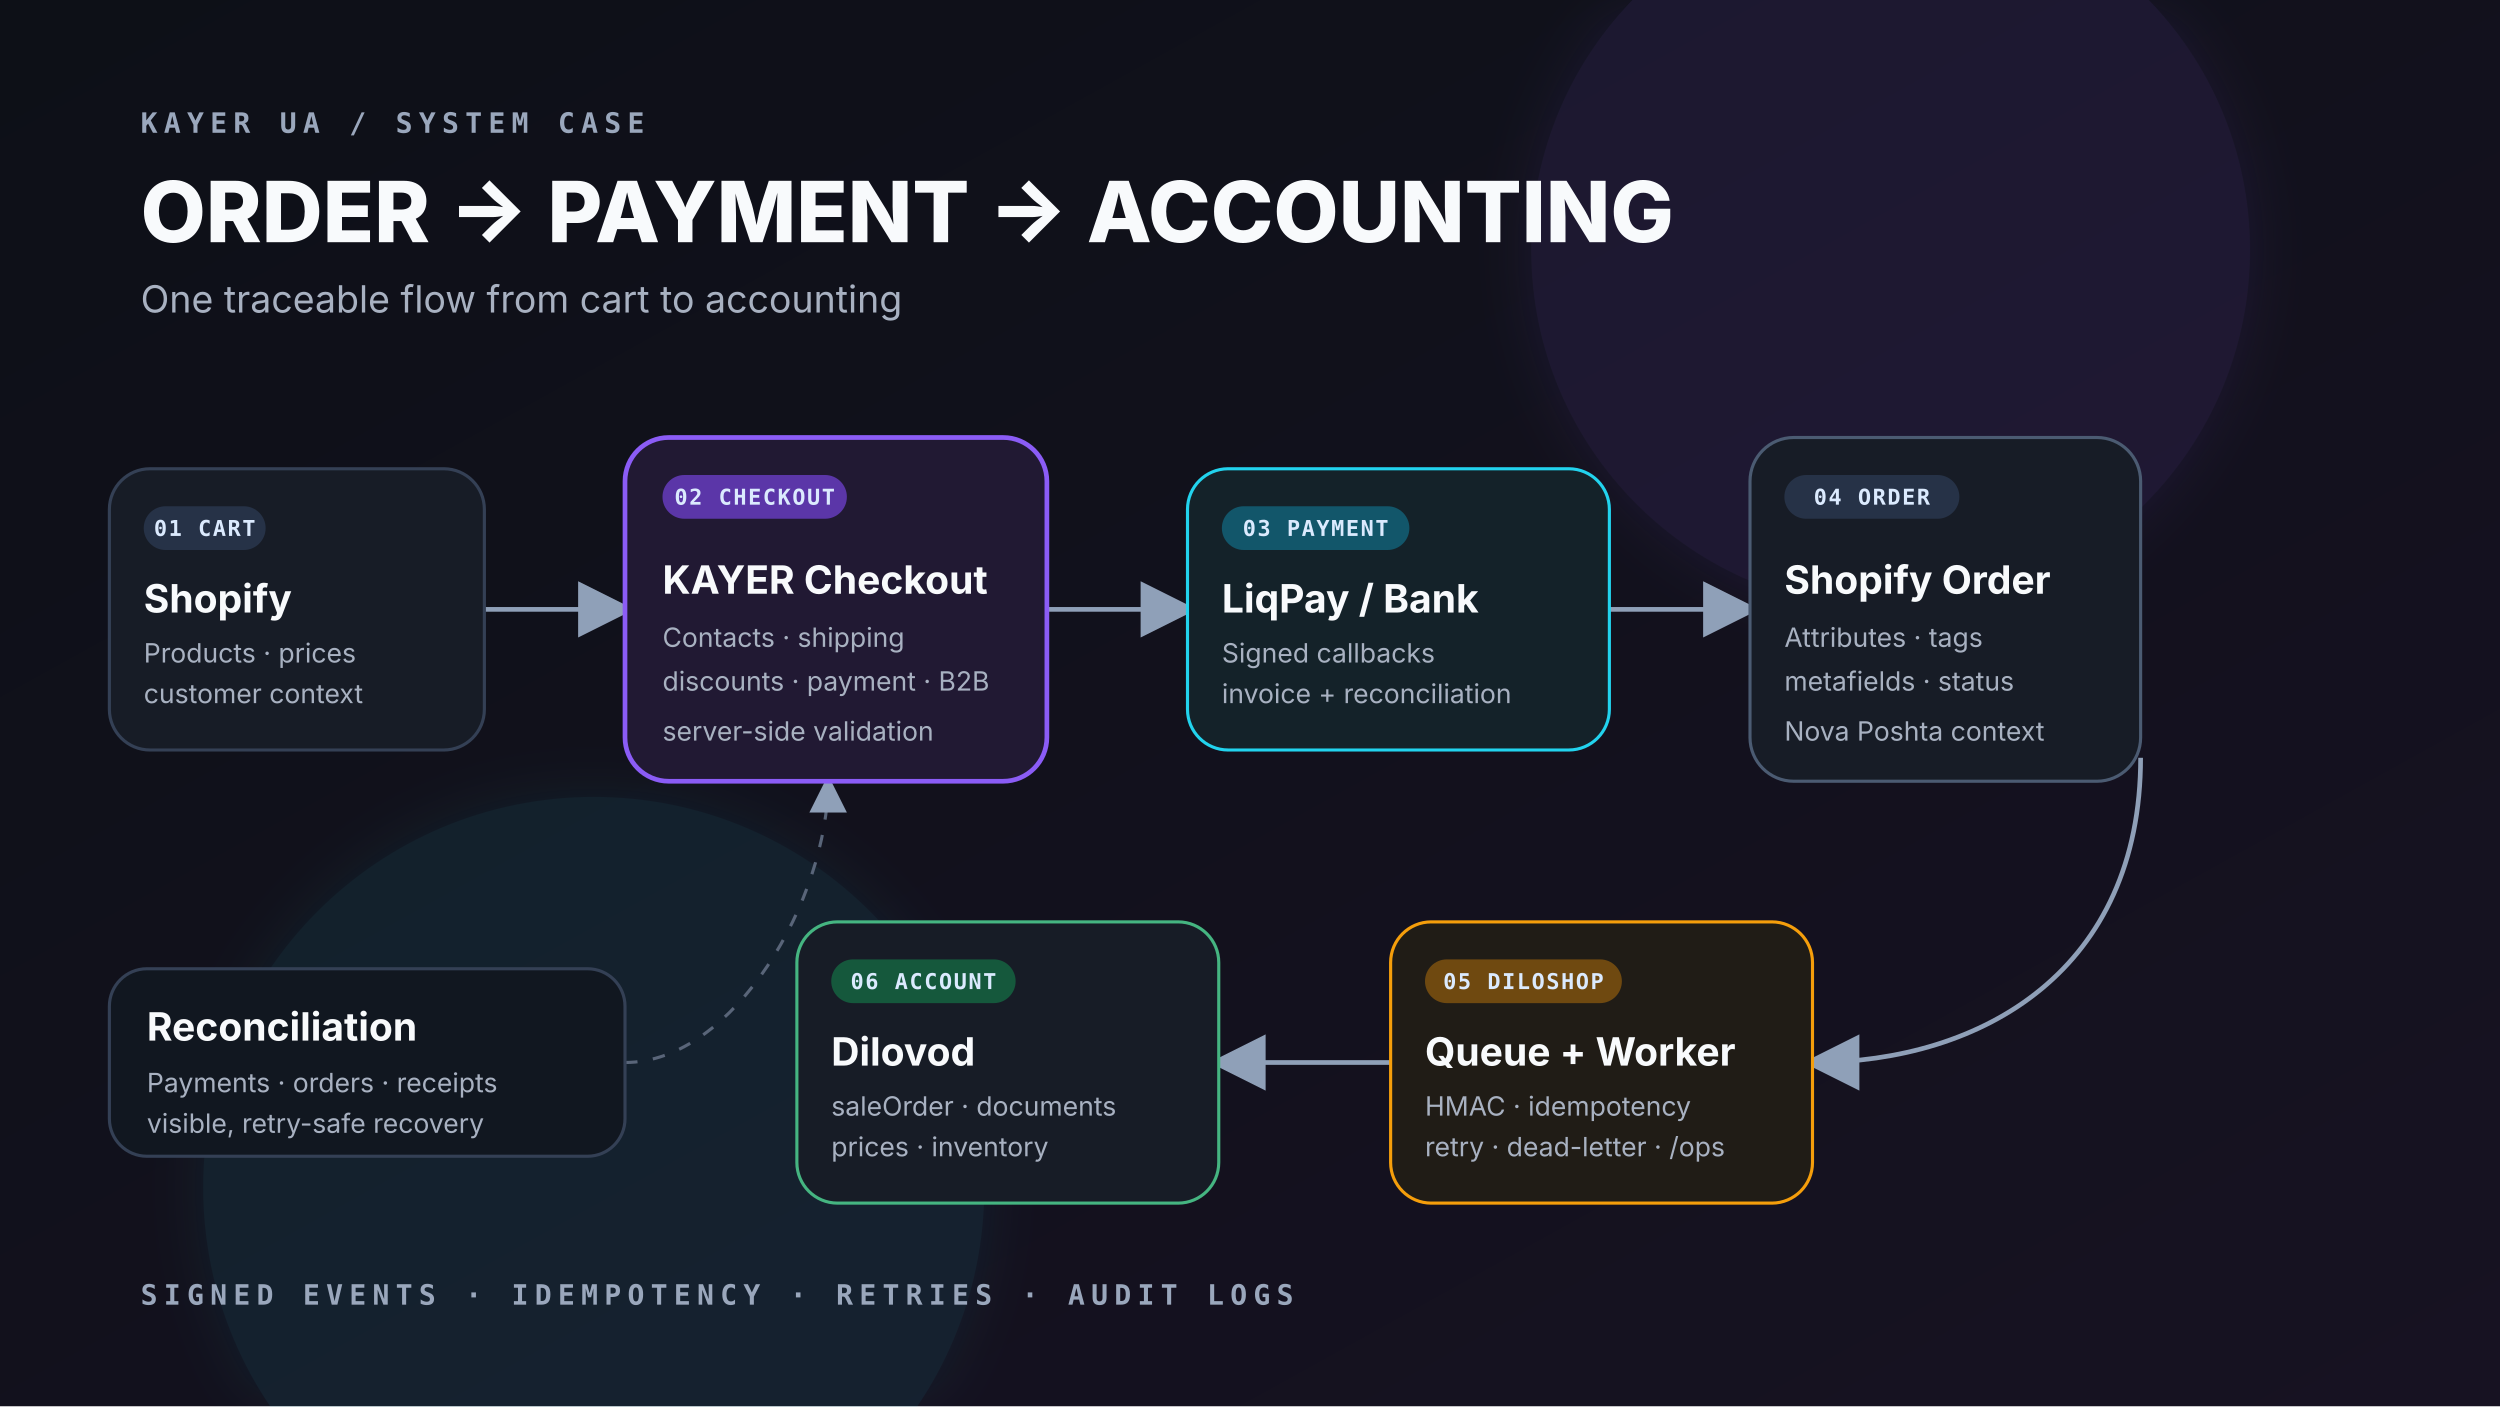
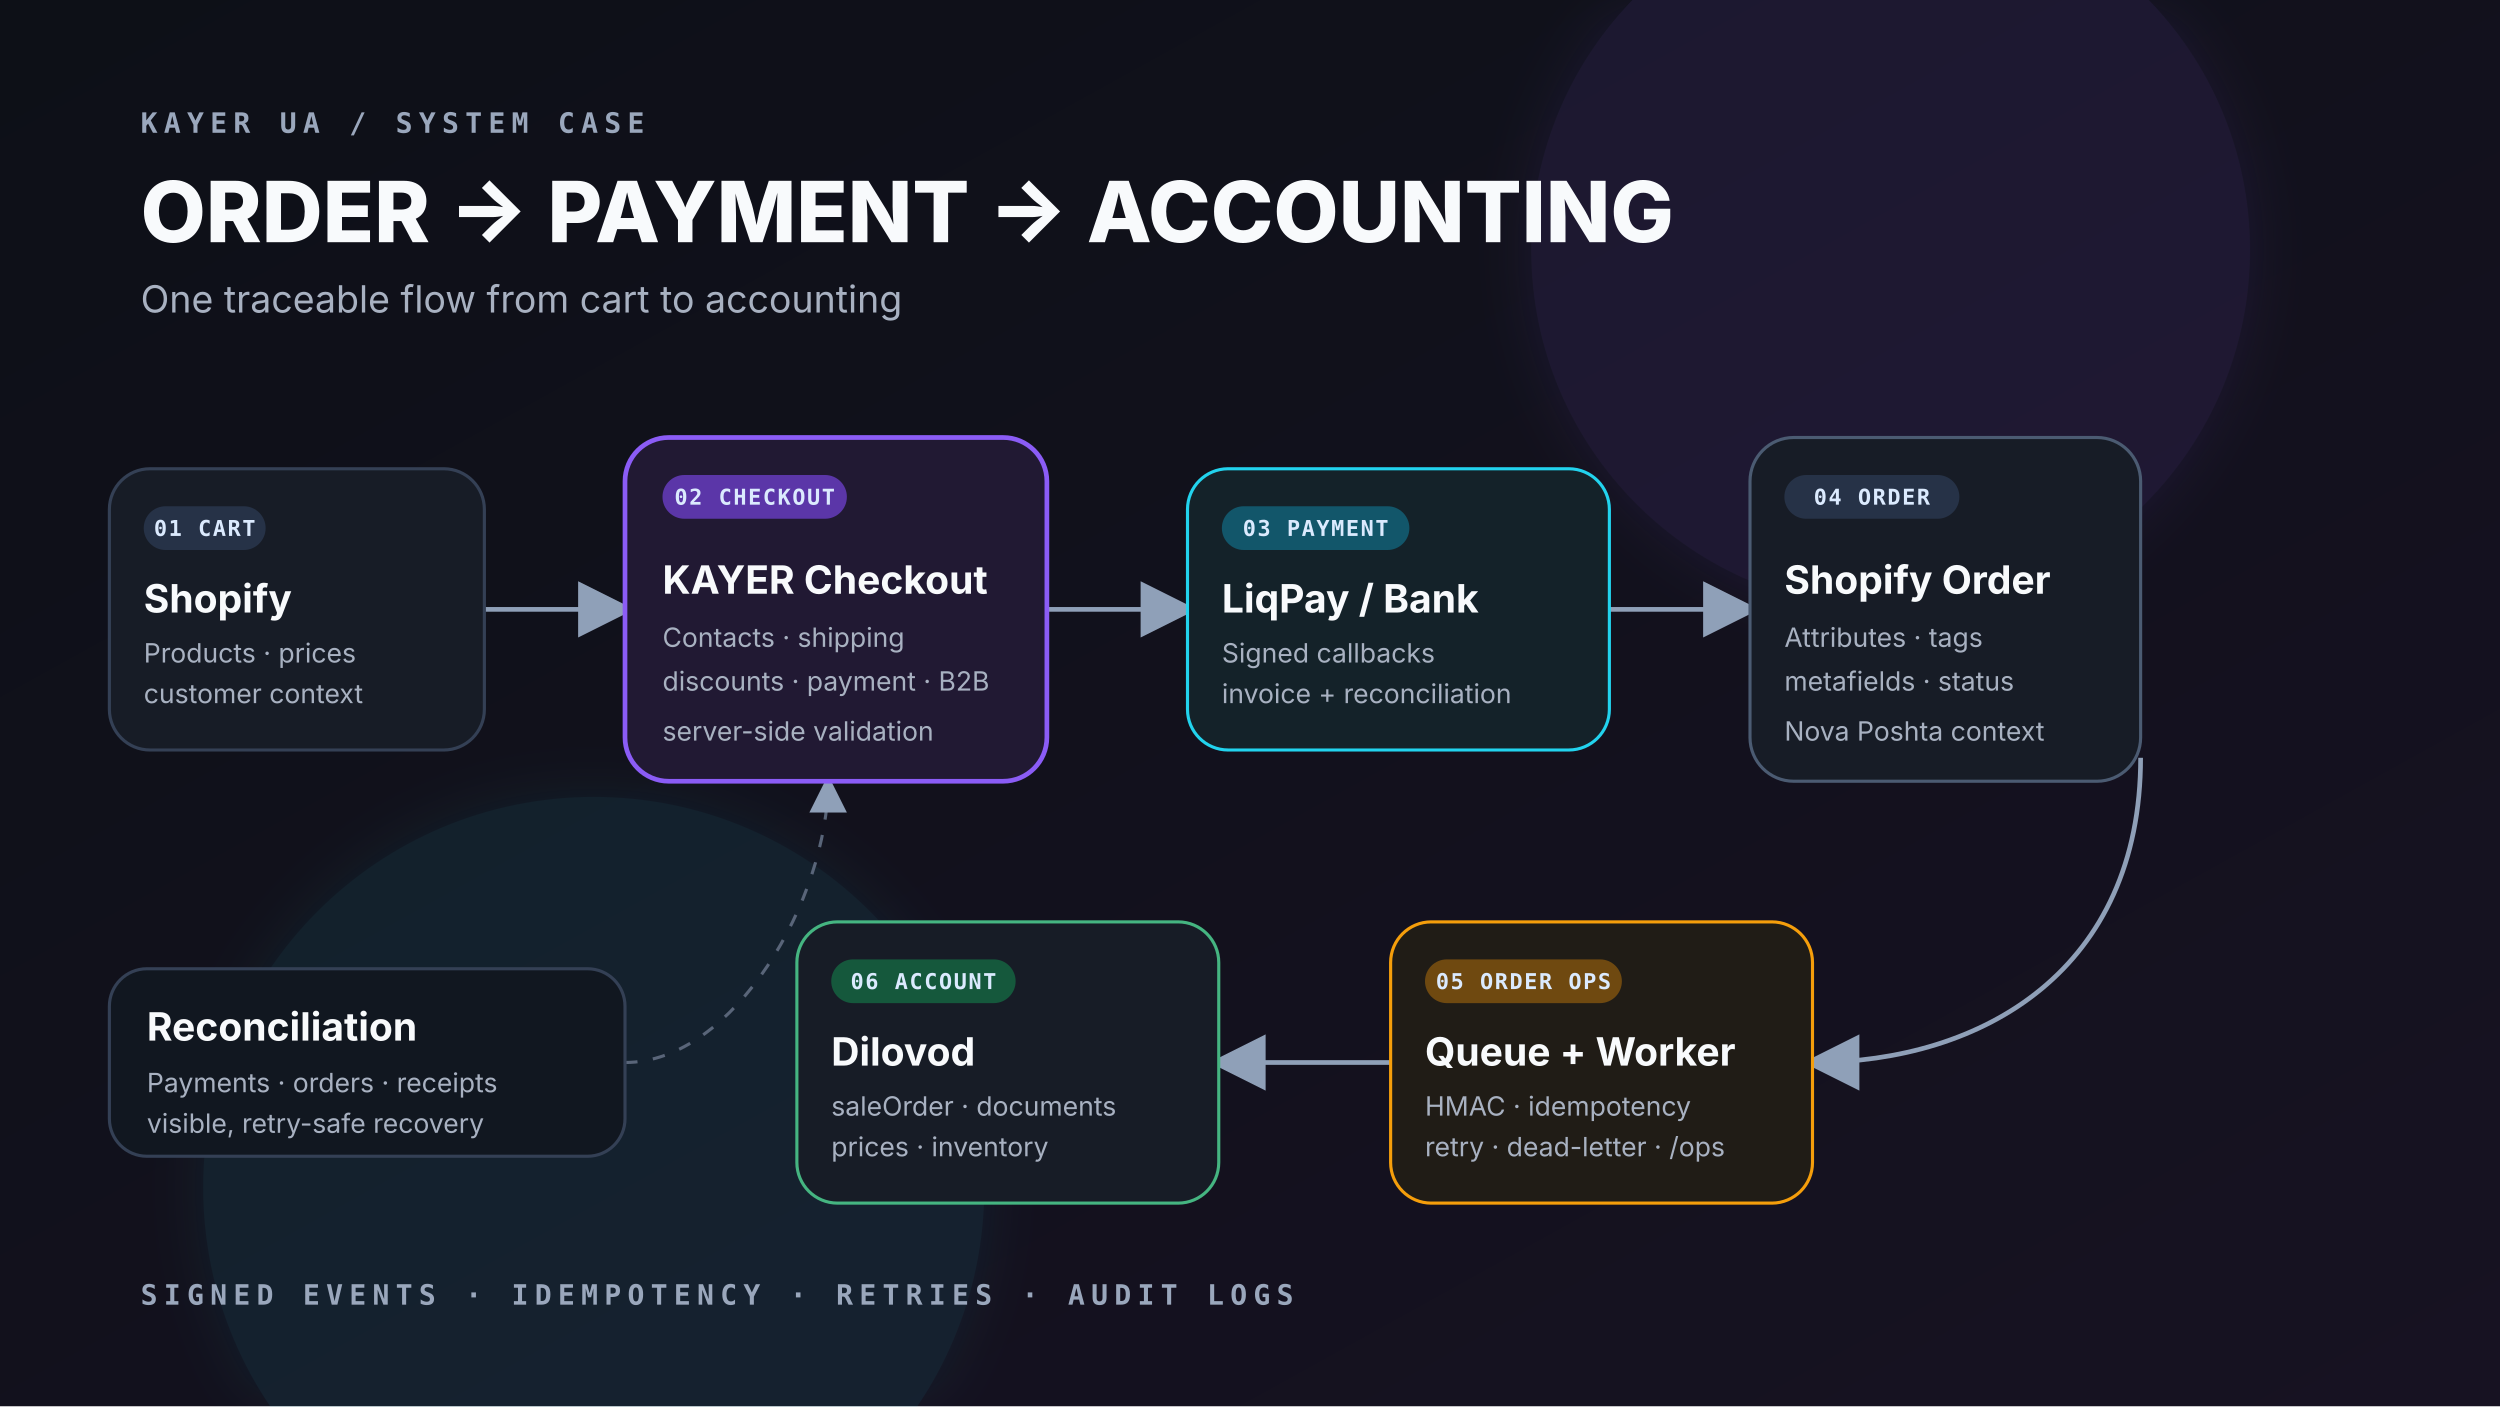
<svg xmlns="http://www.w3.org/2000/svg" width="1600" height="900" viewBox="0 0 1600 900" role="img" aria-labelledby="title desc">
  <defs>
    <linearGradient id="bg" x1="0" y1="0" x2="1" y2="1">
      <stop offset="0" stop-color="#0d1017" />
      <stop offset="1" stop-color="#171222" />
    </linearGradient>
    <linearGradient id="hero" x1="0" y1="0" x2="1" y2="1">
      <stop offset="0" stop-color="#8b5cf6" />
      <stop offset="1" stop-color="#22d3ee" />
    </linearGradient>
    <filter id="glow" x="-50%" y="-50%" width="200%" height="200%">
      <feGaussianBlur stdDeviation="18" result="b" />
      <feMerge>
        <feMergeNode in="b" />
        <feMergeNode in="SourceGraphic" />
      </feMerge>
    </filter>
    <marker id="arrow" markerWidth="12" markerHeight="12" refX="10" refY="6" orient="auto">
      <path d="M0,0 L12,6 L0,12 Z" fill="#8fa0b8" />
    </marker>
    <style>
      .eyebrow{font:600 18px ui-monospace,SFMono-Regular,Menlo,monospace;letter-spacing:4px;fill:#9aa7bc}
      .title{font:800 54px Inter,Arial,sans-serif;fill:#f8fafc}
      .sub{font:400 24px Inter,Arial,sans-serif;fill:#a8b1c1}
      .node-title{font:700 25px Inter,Arial,sans-serif;fill:#f8fafc}
      .node-sub{font:400 17px Inter,Arial,sans-serif;fill:#a8b1c1}
      .chip{font:600 14px ui-monospace,SFMono-Regular,Menlo,monospace;fill:#dbeafe;letter-spacing:1px}
      .line{stroke:#8fa0b8;stroke-width:3;fill:none;marker-end:url(#arrow)}
      .dash{stroke:#596579;stroke-width:2;stroke-dasharray:8 10;fill:none;marker-end:url(#arrow)}
    </style>
  </defs>
  <rect width="1600" height="900" fill="url(#bg)" />
  <circle cx="1210" cy="160" r="230" fill="#8b5cf6" opacity=".10" filter="url(#glow)" />
  <circle cx="380" cy="760" r="250" fill="#22d3ee" opacity=".08" filter="url(#glow)" />
  <text x="90" y="85" class="eyebrow">KAYER UA / SYSTEM CASE</text>
  <text x="90" y="155" class="title">ORDER → PAYMENT → ACCOUNTING</text>
  <text x="90" y="200" class="sub">One traceable flow from cart to accounting</text>
  <path class="line" d="M310 390 H400" />
  <path class="line" d="M670 390 H760" />
  <path class="line" d="M1030 390 H1120" />
  <path class="line" d="M1370 485 C1370 620 1270 680 1160 680" />
  <path class="line" d="M890 680 H780" />
  <path class="dash" d="M400 680 C470 680 530 575 530 500" />
  <g transform="translate(70 300)">
    <rect width="240" height="180" rx="26" fill="#171c26" stroke="#344055" stroke-width="2" />
    <rect x="22" y="24" width="78" height="28" rx="14" fill="#263247" />
    <text x="61" y="43" text-anchor="middle" class="chip">01 CART</text>
    <text x="22" y="92" class="node-title">Shopify</text>
    <text x="22" y="124" class="node-sub">Products · prices</text>
    <text x="22" y="150" class="node-sub">customer context</text>
  </g>
  <g transform="translate(400 280)">
    <rect width="270" height="220" rx="28" fill="#211933" stroke="#8b5cf6" stroke-width="3" />
    <rect x="24" y="24" width="118" height="28" rx="14" fill="#5b36a8" />
    <text x="83" y="43" text-anchor="middle" class="chip">02 CHECKOUT</text>
    <text x="24" y="100" class="node-title">KAYER Checkout</text>
    <text x="24" y="134" class="node-sub">Contacts · shipping</text>
    <text x="24" y="162" class="node-sub">discounts · payment · B2B</text>
    <text x="24" y="194" class="node-sub">server-side validation</text>
  </g>
  <g transform="translate(760 300)">
    <rect width="270" height="180" rx="26" fill="#142229" stroke="#22d3ee" stroke-width="2" />
    <rect x="22" y="24" width="120" height="28" rx="14" fill="#12566a" />
    <text x="82" y="43" text-anchor="middle" class="chip">03 PAYMENT</text>
    <text x="22" y="92" class="node-title">LiqPay / Bank</text>
    <text x="22" y="124" class="node-sub">Signed callbacks</text>
    <text x="22" y="150" class="node-sub">invoice + reconciliation</text>
  </g>
  <g transform="translate(1120 280)">
    <rect width="250" height="220" rx="28" fill="#171c26" stroke="#4b5b72" stroke-width="2" />
    <rect x="22" y="24" width="112" height="28" rx="14" fill="#263247" />
    <text x="78" y="43" text-anchor="middle" class="chip">04 ORDER</text>
    <text x="22" y="100" class="node-title">Shopify Order</text>
    <text x="22" y="134" class="node-sub">Attributes · tags</text>
    <text x="22" y="162" class="node-sub">metafields · status</text>
    <text x="22" y="194" class="node-sub">Nova Poshta context</text>
  </g>
  <g transform="translate(890 590)">
    <rect width="270" height="180" rx="26" fill="#201c16" stroke="#f59e0b" stroke-width="2" />
    <rect x="22" y="24" width="126" height="28" rx="14" fill="#6f4910" />
-     <text x="85" y="43" text-anchor="middle" class="chip">05 DILOSHOP</text>
+     <text x="85" y="43" text-anchor="middle" class="chip">05 ORDER OPS</text>
    <text x="22" y="92" class="node-title">Queue + Worker</text>
    <text x="22" y="124" class="node-sub">HMAC · idempotency</text>
    <text x="22" y="150" class="node-sub">retry · dead-letter · /ops</text>
  </g>
  <g transform="translate(510 590)">
    <rect width="270" height="180" rx="26" fill="#171c26" stroke="#45b581" stroke-width="2" />
    <rect x="22" y="24" width="118" height="28" rx="14" fill="#15583c" />
    <text x="81" y="43" text-anchor="middle" class="chip">06 ACCOUNT</text>
    <text x="22" y="92" class="node-title">Dilovod</text>
    <text x="22" y="124" class="node-sub">saleOrder · documents</text>
    <text x="22" y="150" class="node-sub">prices · inventory</text>
  </g>
  <g transform="translate(70 620)">
    <rect width="330" height="120" rx="24" fill="#111720" stroke="#344055" stroke-width="2" />
    <text x="24" y="46" class="node-title">Reconciliation</text>
    <text x="24" y="79" class="node-sub">Payments · orders · receipts</text>
    <text x="24" y="105" class="node-sub">visible, retry-safe recovery</text>
  </g>
  <text x="90" y="835" class="eyebrow">SIGNED EVENTS · IDEMPOTENCY · RETRIES · AUDIT LOGS</text>
</svg>
